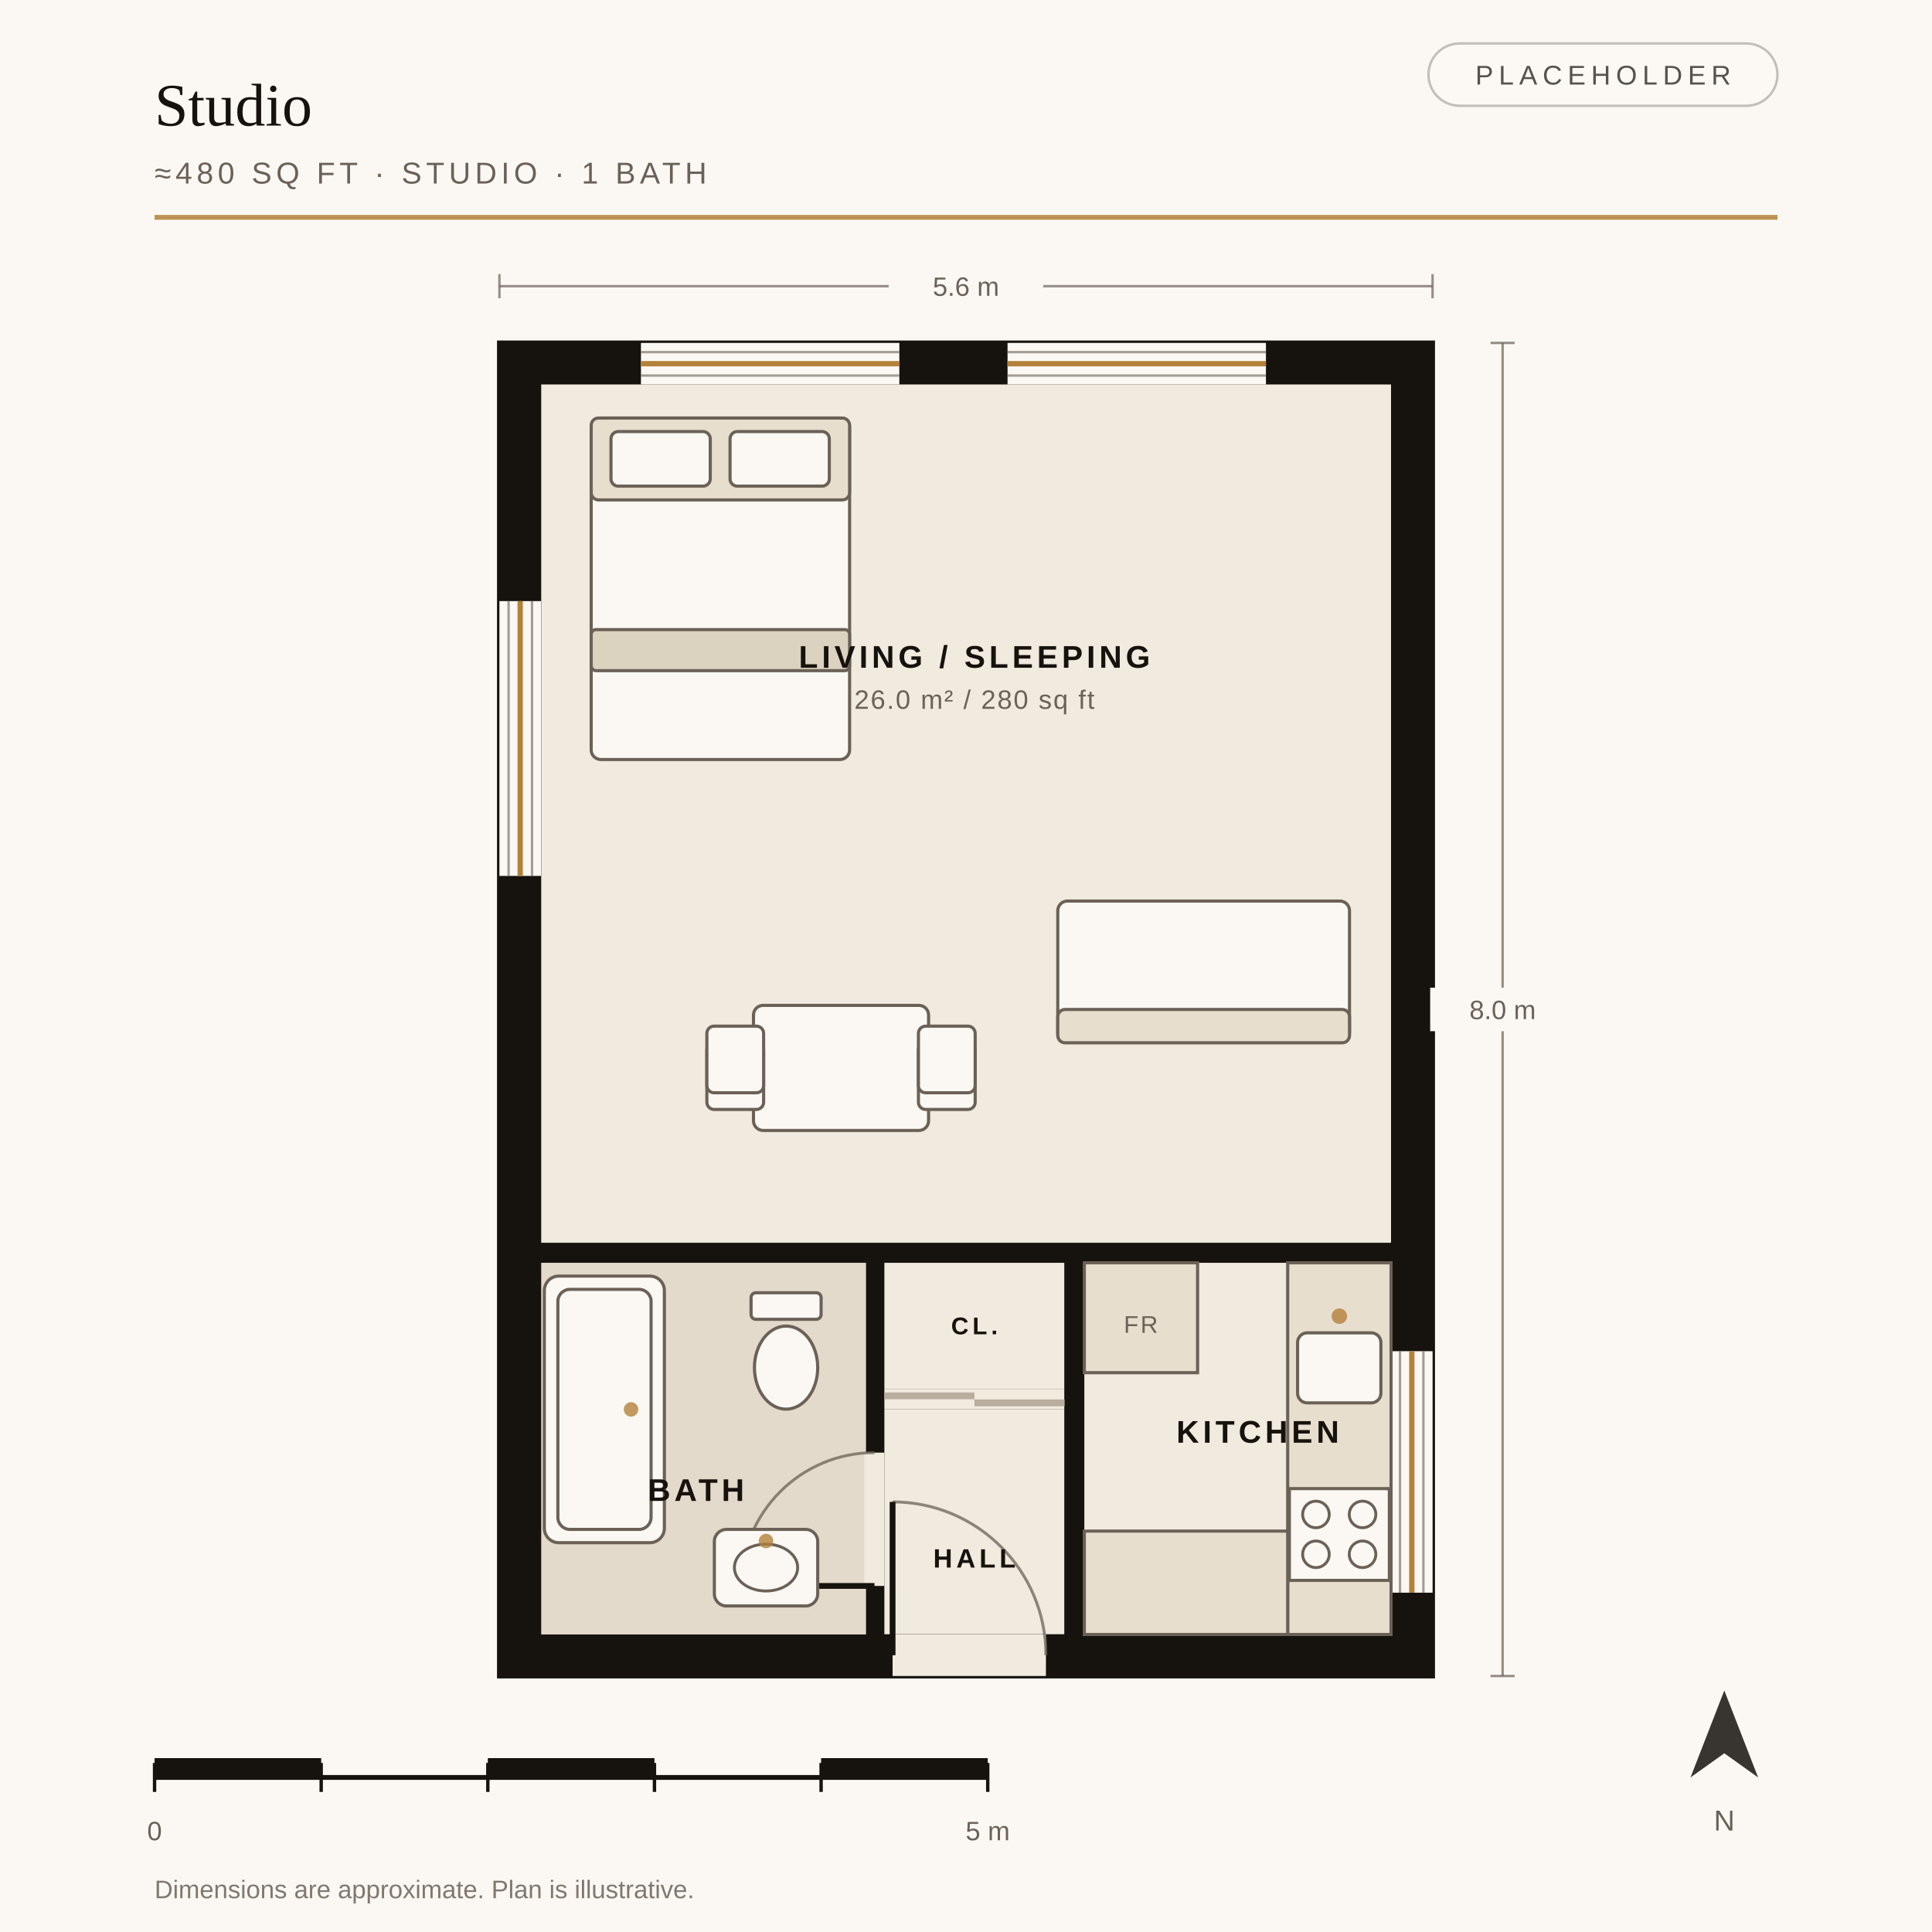
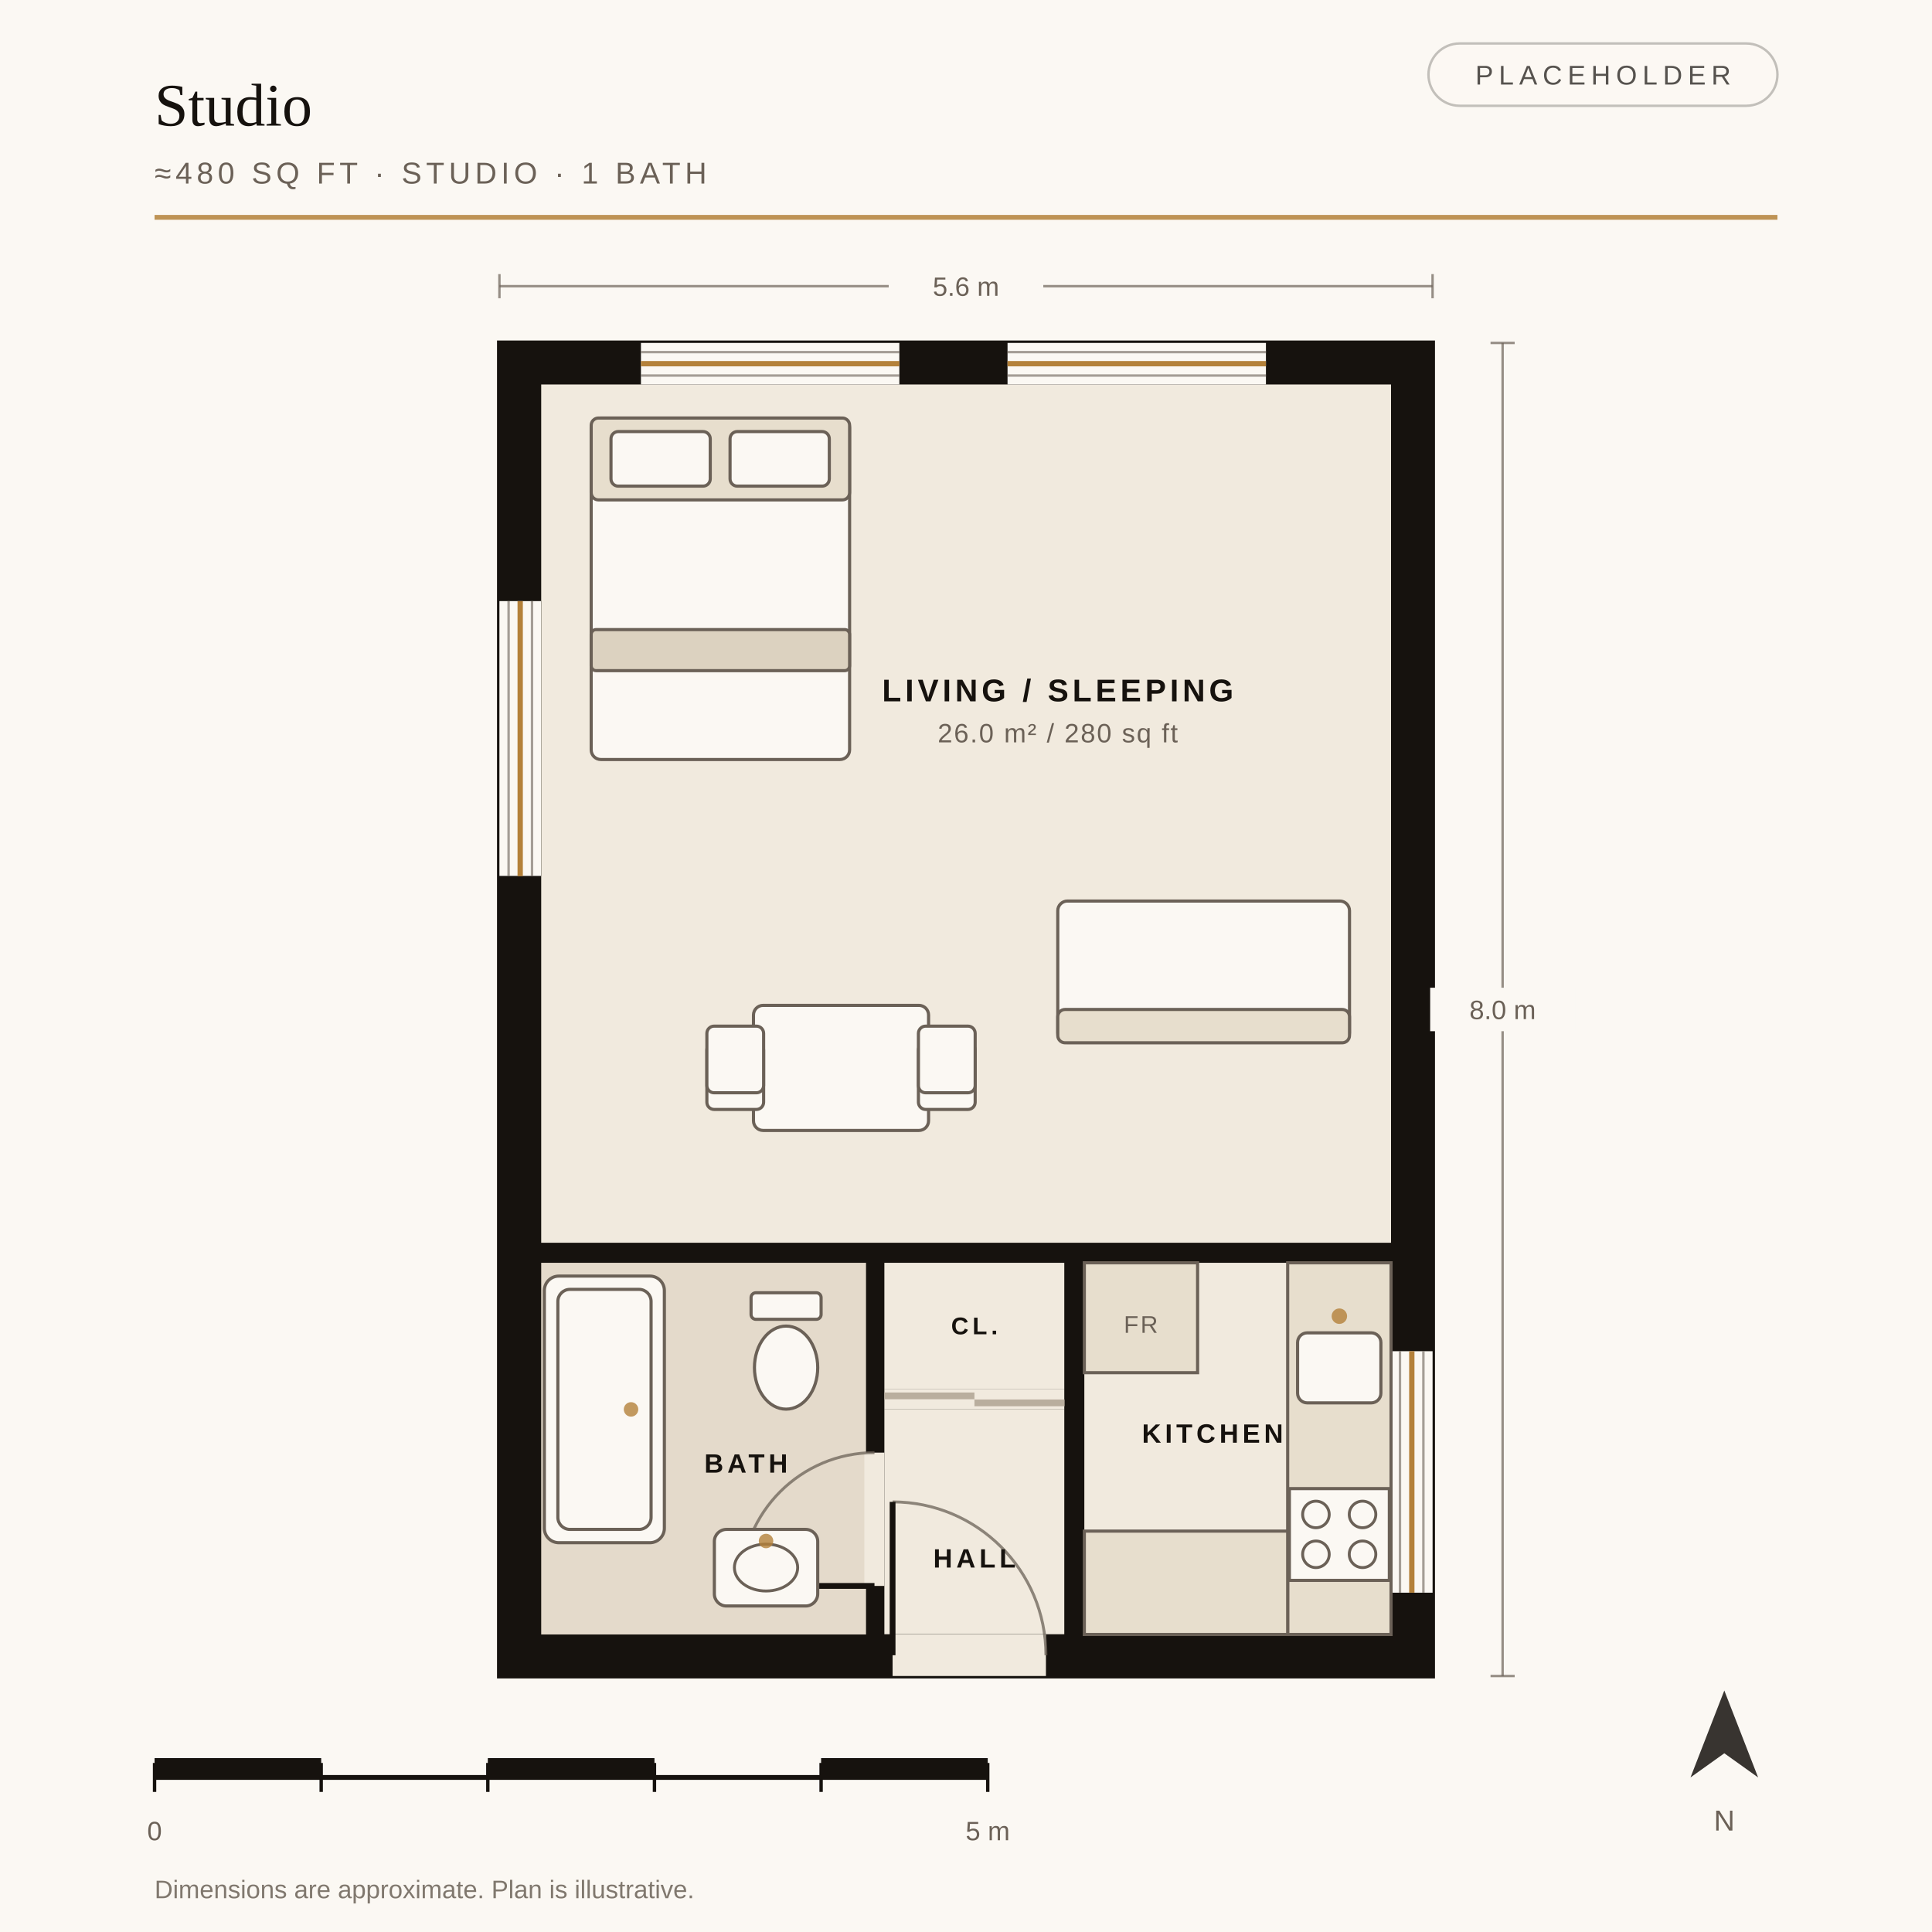
<svg xmlns="http://www.w3.org/2000/svg" viewBox="0 0 800 800" preserveAspectRatio="xMidYMid meet" role="img" aria-label="Studio floor plan — illustrated placeholder">
  <defs />
  <rect x="0" y="0" width="800" height="800" fill="#FBF8F3" />
  <text x="64" y="52" font-family="'Bitstream Charter','Liberation Serif',Georgia,serif" font-size="25" fill="#16120E">Studio</text>
  <text x="64" y="76" font-family="'Liberation Sans','DejaVu Sans',system-ui,sans-serif" font-size="12.5" fill="#6B6157" letter-spacing="1.8">≈480 SQ FT  ·  STUDIO  ·  1 BATH</text>
  <line x1="64" y1="90" x2="736" y2="90" stroke="#B4813A" stroke-width="2" opacity="0.850" />
  <path d="M700 736 L714 700 L728 736 L714 726 Z" fill="#16120E" opacity="0.850" />
  <text x="714" y="758" font-family="'Liberation Sans','DejaVu Sans',system-ui,sans-serif" font-size="12" fill="#6B6157" text-anchor="middle" letter-spacing="1">N</text>
  <line x1="64" y1="736" x2="409" y2="736" stroke="#16120E" stroke-width="2" />
  <line x1="64" y1="730" x2="64" y2="742" stroke="#16120E" stroke-width="1.400" />
  <line x1="133" y1="730" x2="133" y2="742" stroke="#16120E" stroke-width="1.400" />
  <line x1="202" y1="730" x2="202" y2="742" stroke="#16120E" stroke-width="1.400" />
  <line x1="271" y1="730" x2="271" y2="742" stroke="#16120E" stroke-width="1.400" />
  <line x1="340" y1="730" x2="340" y2="742" stroke="#16120E" stroke-width="1.400" />
  <line x1="409" y1="730" x2="409" y2="742" stroke="#16120E" stroke-width="1.400" />
  <rect x="64" y="728" width="69" height="8" fill="#16120E" />
  <rect x="202" y="728" width="69" height="8" fill="#16120E" />
  <rect x="340" y="728" width="69" height="8" fill="#16120E" />
  <text x="64" y="762" font-family="'Liberation Sans','DejaVu Sans',system-ui,sans-serif" font-size="11" fill="#6B6157" text-anchor="middle">0</text>
  <text x="409" y="762" font-family="'Liberation Sans','DejaVu Sans',system-ui,sans-serif" font-size="11" fill="#6B6157" text-anchor="middle">5 m</text>
  <rect x="206.8" y="142" width="386.4" height="552" fill="#16120E" />
  <rect x="206.8" y="142" width="386.4" height="552" fill="none" stroke="#16120E" stroke-width="2" />
  <rect x="224.1" y="159.2" width="351.9" height="355.4" fill="#F1EADE" />
  <rect x="224.1" y="522.9" width="134.5" height="153.9" fill="#E4DACB" />
  <rect x="366.2" y="583.6" width="74.5" height="93.1" fill="#F1EADE" />
  <rect x="366.2" y="522.9" width="74.5" height="52.4" fill="#F1EADE" />
  <rect x="449" y="522.9" width="127" height="153.9" fill="#F1EADE" />
  <rect x="265.4" y="142" width="107" height="17.2" fill="#FBF8F3" />
  <line x1="265.4" y1="150.6" x2="372.4" y2="150.6" stroke="#B4813A" stroke-width="2.200" />
  <line x1="265.4" y1="145.8" x2="372.4" y2="145.8" stroke="#6B6157" stroke-width="1.000" opacity="0.600" />
  <line x1="265.4" y1="155.5" x2="372.4" y2="155.5" stroke="#6B6157" stroke-width="1.000" opacity="0.600" />
  <rect x="417.2" y="142" width="107" height="17.2" fill="#FBF8F3" />
  <line x1="417.2" y1="150.6" x2="524.2" y2="150.6" stroke="#B4813A" stroke-width="2.200" />
  <line x1="417.2" y1="145.8" x2="524.2" y2="145.8" stroke="#6B6157" stroke-width="1.000" opacity="0.600" />
  <line x1="417.2" y1="155.5" x2="524.2" y2="155.5" stroke="#6B6157" stroke-width="1.000" opacity="0.600" />
  <rect x="206.8" y="248.9" width="17.2" height="113.8" fill="#FBF8F3" />
  <line x1="215.4" y1="248.9" x2="215.4" y2="362.8" stroke="#B4813A" stroke-width="2.200" />
  <line x1="210.6" y1="248.9" x2="210.6" y2="362.8" stroke="#6B6157" stroke-width="1.000" opacity="0.600" />
  <line x1="220.3" y1="248.9" x2="220.3" y2="362.8" stroke="#6B6157" stroke-width="1.000" opacity="0.600" />
  <rect x="576" y="559.5" width="17.2" height="100" fill="#FBF8F3" />
  <line x1="584.6" y1="559.5" x2="584.6" y2="659.5" stroke="#B4813A" stroke-width="2.200" />
  <line x1="579.7" y1="559.5" x2="579.7" y2="659.5" stroke="#6B6157" stroke-width="1.000" opacity="0.600" />
  <line x1="589.4" y1="559.5" x2="589.4" y2="659.5" stroke="#6B6157" stroke-width="1.000" opacity="0.600" />
  <rect x="369.6" y="676.8" width="63.5" height="17.2" fill="#F1EADE" />
  <path d="M433.1 685.4 A63.5 63.5 0 0 0 369.6 621.9" fill="none" stroke="#6B6157" stroke-width="1.200" opacity="0.750" />
  <line x1="369.6" y1="685.4" x2="369.6" y2="621.9" stroke="#16120E" stroke-width="2.400" />
  <rect x="357.9" y="601.5" width="8.3" height="55.2" fill="#F1EADE" />
  <path d="M362.1 601.5 A55.2 55.2 0 0 0 306.9 656.7" fill="none" stroke="#6B6157" stroke-width="1.200" opacity="0.750" />
  <line x1="362.1" y1="656.7" x2="306.9" y2="656.7" stroke="#16120E" stroke-width="2.400" />
  <rect x="366.2" y="575.3" width="74.5" height="8.3" fill="#F1EADE" />
  <rect x="366.2" y="576.6" width="37.3" height="2.8" fill="#B9AE9E" />
  <rect x="403.5" y="579.5" width="37.3" height="2.8" fill="#B9AE9E" />
  <rect x="225.4" y="528.4" width="49.7" height="110.4" rx="6" fill="#FBF8F3" stroke="#6B6157" stroke-width="1.300" />
  <rect x="231" y="533.9" width="38.6" height="99.4" rx="5" fill="#FBF8F3" stroke="#6B6157" stroke-width="1.300" />
  <circle cx="261.3" cy="583.6" r="3" fill="#B4813A" opacity="0.800" />
  <rect x="311" y="535.3" width="29" height="11" rx="2" fill="#FBF8F3" stroke="#6B6157" stroke-width="1.300" />
  <ellipse cx="325.5" cy="566.3" rx="13.1" ry="17.2" fill="#FBF8F3" stroke="#6B6157" stroke-width="1.300" />
  <rect x="295.8" y="633.3" width="42.8" height="31.7" rx="5" fill="#FBF8F3" stroke="#6B6157" stroke-width="1.300" />
  <ellipse cx="317.2" cy="649.1" rx="13.1" ry="9.7" fill="#FBF8F3" stroke="#6B6157" stroke-width="1.200" />
  <circle cx="317.2" cy="638.1" r="3" fill="#B4813A" opacity="0.800" />
  <rect x="533.2" y="522.9" width="42.8" height="153.9" fill="#E7DECD" stroke="#6B6157" stroke-width="1.300" />
  <rect x="449" y="634" width="84.2" height="42.8" fill="#E7DECD" stroke="#6B6157" stroke-width="1.300" />
  <rect x="537.3" y="551.9" width="34.5" height="29" rx="4" fill="#FBF8F3" stroke="#6B6157" stroke-width="1.300" />
  <circle cx="554.6" cy="545" r="3.2" fill="#B4813A" opacity="0.800" />
  <rect x="533.9" y="616.4" width="41.4" height="38" fill="#FBF8F3" stroke="#6B6157" stroke-width="1.300" />
  <circle cx="544.9" cy="627.1" r="5.5" fill="none" stroke="#6B6157" stroke-width="1.200" />
  <circle cx="564.2" cy="627.1" r="5.5" fill="none" stroke="#6B6157" stroke-width="1.200" />
  <circle cx="544.9" cy="643.6" r="5.5" fill="none" stroke="#6B6157" stroke-width="1.200" />
  <circle cx="564.2" cy="643.6" r="5.5" fill="none" stroke="#6B6157" stroke-width="1.200" />
  <rect x="449" y="522.9" width="46.9" height="45.5" fill="#E7DECD" stroke="#6B6157" stroke-width="1.300" />
  <text x="472.4" y="551.9" font-family="'Liberation Sans','DejaVu Sans',system-ui,sans-serif" font-size="10" fill="#6B6157" text-anchor="middle" letter-spacing="0.8">FR</text>
  <rect x="244.8" y="173.1" width="107" height="141.4" rx="4" fill="#FBF8F3" stroke="#6B6157" stroke-width="1.300" />
  <rect x="244.8" y="173.1" width="107" height="33.9" rx="3" fill="#E7DECD" stroke="#6B6157" stroke-width="1.300" />
  <rect x="253" y="178.7" width="41.1" height="22.6" rx="3" fill="#FBF8F3" stroke="#6B6157" stroke-width="1.300" />
  <rect x="302.3" y="178.7" width="41.1" height="22.6" rx="3" fill="#FBF8F3" stroke="#6B6157" stroke-width="1.300" />
  <rect x="244.8" y="260.7" width="107" height="17" rx="2" fill="#DCD2C0" stroke="#6B6157" stroke-width="1.300" />
  <rect x="438" y="373.1" width="120.8" height="58.6" rx="4" fill="#FBF8F3" stroke="#6B6157" stroke-width="1.300" />
  <rect x="438" y="418" width="120.8" height="13.8" rx="3" fill="#E7DECD" stroke="#6B6157" stroke-width="1.300" />
  <rect x="312" y="416.3" width="72.5" height="51.8" rx="4" fill="#FBF8F3" stroke="#6B6157" stroke-width="1.300" />
  <rect x="292.7" y="431.8" width="23.5" height="27.6" rx="3" fill="#FBF8F3" stroke="#6B6157" stroke-width="1.300" />
  <rect x="292.7" y="424.9" width="23.5" height="27.6" rx="3" fill="#FBF8F3" stroke="#6B6157" stroke-width="1.300" />
  <rect x="380.3" y="431.8" width="23.5" height="27.6" rx="3" fill="#FBF8F3" stroke="#6B6157" stroke-width="1.300" />
  <rect x="380.3" y="424.9" width="23.5" height="27.6" rx="3" fill="#FBF8F3" stroke="#6B6157" stroke-width="1.300" />
-   <text x="403.5" y="276.5" font-family="'Liberation Sans','DejaVu Sans',system-ui,sans-serif" font-size="13" fill="#16120E" text-anchor="middle" font-weight="bold" letter-spacing="1.6">LIVING / SLEEPING</text>
-   <text x="403.5" y="293.5" font-family="'Liberation Sans','DejaVu Sans',system-ui,sans-serif" font-size="11" fill="#6B6157" text-anchor="middle" letter-spacing="0.6">26.0 m² / 280 sq ft</text>
-   <text x="288.2" y="621.5" font-family="'Liberation Sans','DejaVu Sans',system-ui,sans-serif" font-size="13" fill="#16120E" text-anchor="middle" font-weight="bold" letter-spacing="1.6">BATH</text>
-   <text x="520.8" y="597.4" font-family="'Liberation Sans','DejaVu Sans',system-ui,sans-serif" font-size="13" fill="#16120E" text-anchor="middle" font-weight="bold" letter-spacing="1.6">KITCHEN</text>
+   <text x="438" y="290.4" font-family="'Liberation Sans','DejaVu Sans',system-ui,sans-serif" font-size="13" fill="#16120E" text-anchor="middle" font-weight="bold" letter-spacing="1.6">LIVING / SLEEPING</text>
+   <text x="438" y="307.4" font-family="'Liberation Sans','DejaVu Sans',system-ui,sans-serif" font-size="11" fill="#6B6157" text-anchor="middle" letter-spacing="0.6">26.0 m² / 280 sq ft</text>
+   <text x="308.9" y="609.8" font-family="'Liberation Sans','DejaVu Sans',system-ui,sans-serif" font-size="11" fill="#16120E" text-anchor="middle" font-weight="bold" letter-spacing="1.6">BATH</text>
+   <text x="502.1" y="597.4" font-family="'Liberation Sans','DejaVu Sans',system-ui,sans-serif" font-size="11" fill="#16120E" text-anchor="middle" font-weight="bold" letter-spacing="1.6">KITCHEN</text>
  <text x="403.5" y="649.1" font-family="'Liberation Sans','DejaVu Sans',system-ui,sans-serif" font-size="11" fill="#16120E" text-anchor="middle" font-weight="bold" letter-spacing="1.6">HALL</text>
  <text x="403.5" y="552.5" font-family="'Liberation Sans','DejaVu Sans',system-ui,sans-serif" font-size="10" fill="#16120E" text-anchor="middle" font-weight="bold" letter-spacing="1.6">CL.</text>
  <line x1="206.8" y1="118.5" x2="593.2" y2="118.5" stroke="#6B6157" stroke-width="1" opacity="0.700" />
  <line x1="206.8" y1="113.5" x2="206.8" y2="123.5" stroke="#6B6157" stroke-width="1" opacity="0.700" />
  <line x1="593.2" y1="113.5" x2="593.2" y2="123.5" stroke="#6B6157" stroke-width="1" opacity="0.700" />
  <rect x="368" y="109.5" width="64" height="18" fill="#FBF8F3" />
  <text x="400" y="122.5" font-family="'Liberation Sans','DejaVu Sans',system-ui,sans-serif" font-size="11" fill="#6B6157" text-anchor="middle">5.6 m</text>
  <line x1="622.2" y1="142" x2="622.2" y2="694" stroke="#6B6157" stroke-width="1" opacity="0.700" />
  <line x1="617.2" y1="142" x2="627.2" y2="142" stroke="#6B6157" stroke-width="1" opacity="0.700" />
  <line x1="617.2" y1="694" x2="627.2" y2="694" stroke="#6B6157" stroke-width="1" opacity="0.700" />
  <rect x="592.2" y="409" width="60" height="18" fill="#FBF8F3" />
  <text x="622.2" y="422" font-family="'Liberation Sans','DejaVu Sans',system-ui,sans-serif" font-size="11" fill="#6B6157" text-anchor="middle">8.0 m</text>
  <g opacity="0.72">
    <rect x="591.5" y="18" width="144.5" height="25.8" rx="12.900" fill="#FBF8F3" fill-opacity="0.620" stroke="#16120E" stroke-opacity="0.340" stroke-width="1" />
    <text x="663.8" y="35" font-family="'Liberation Sans','DejaVu Sans',system-ui,sans-serif" font-size="11.2" fill="#16120E" text-anchor="middle" letter-spacing="2.24">PLACEHOLDER</text>
  </g>
  <text x="64" y="786" font-family="'Liberation Sans','DejaVu Sans',system-ui,sans-serif" font-size="10.5" fill="#6B6157" opacity="0.85">Dimensions are approximate. Plan is illustrative.</text>
</svg>
